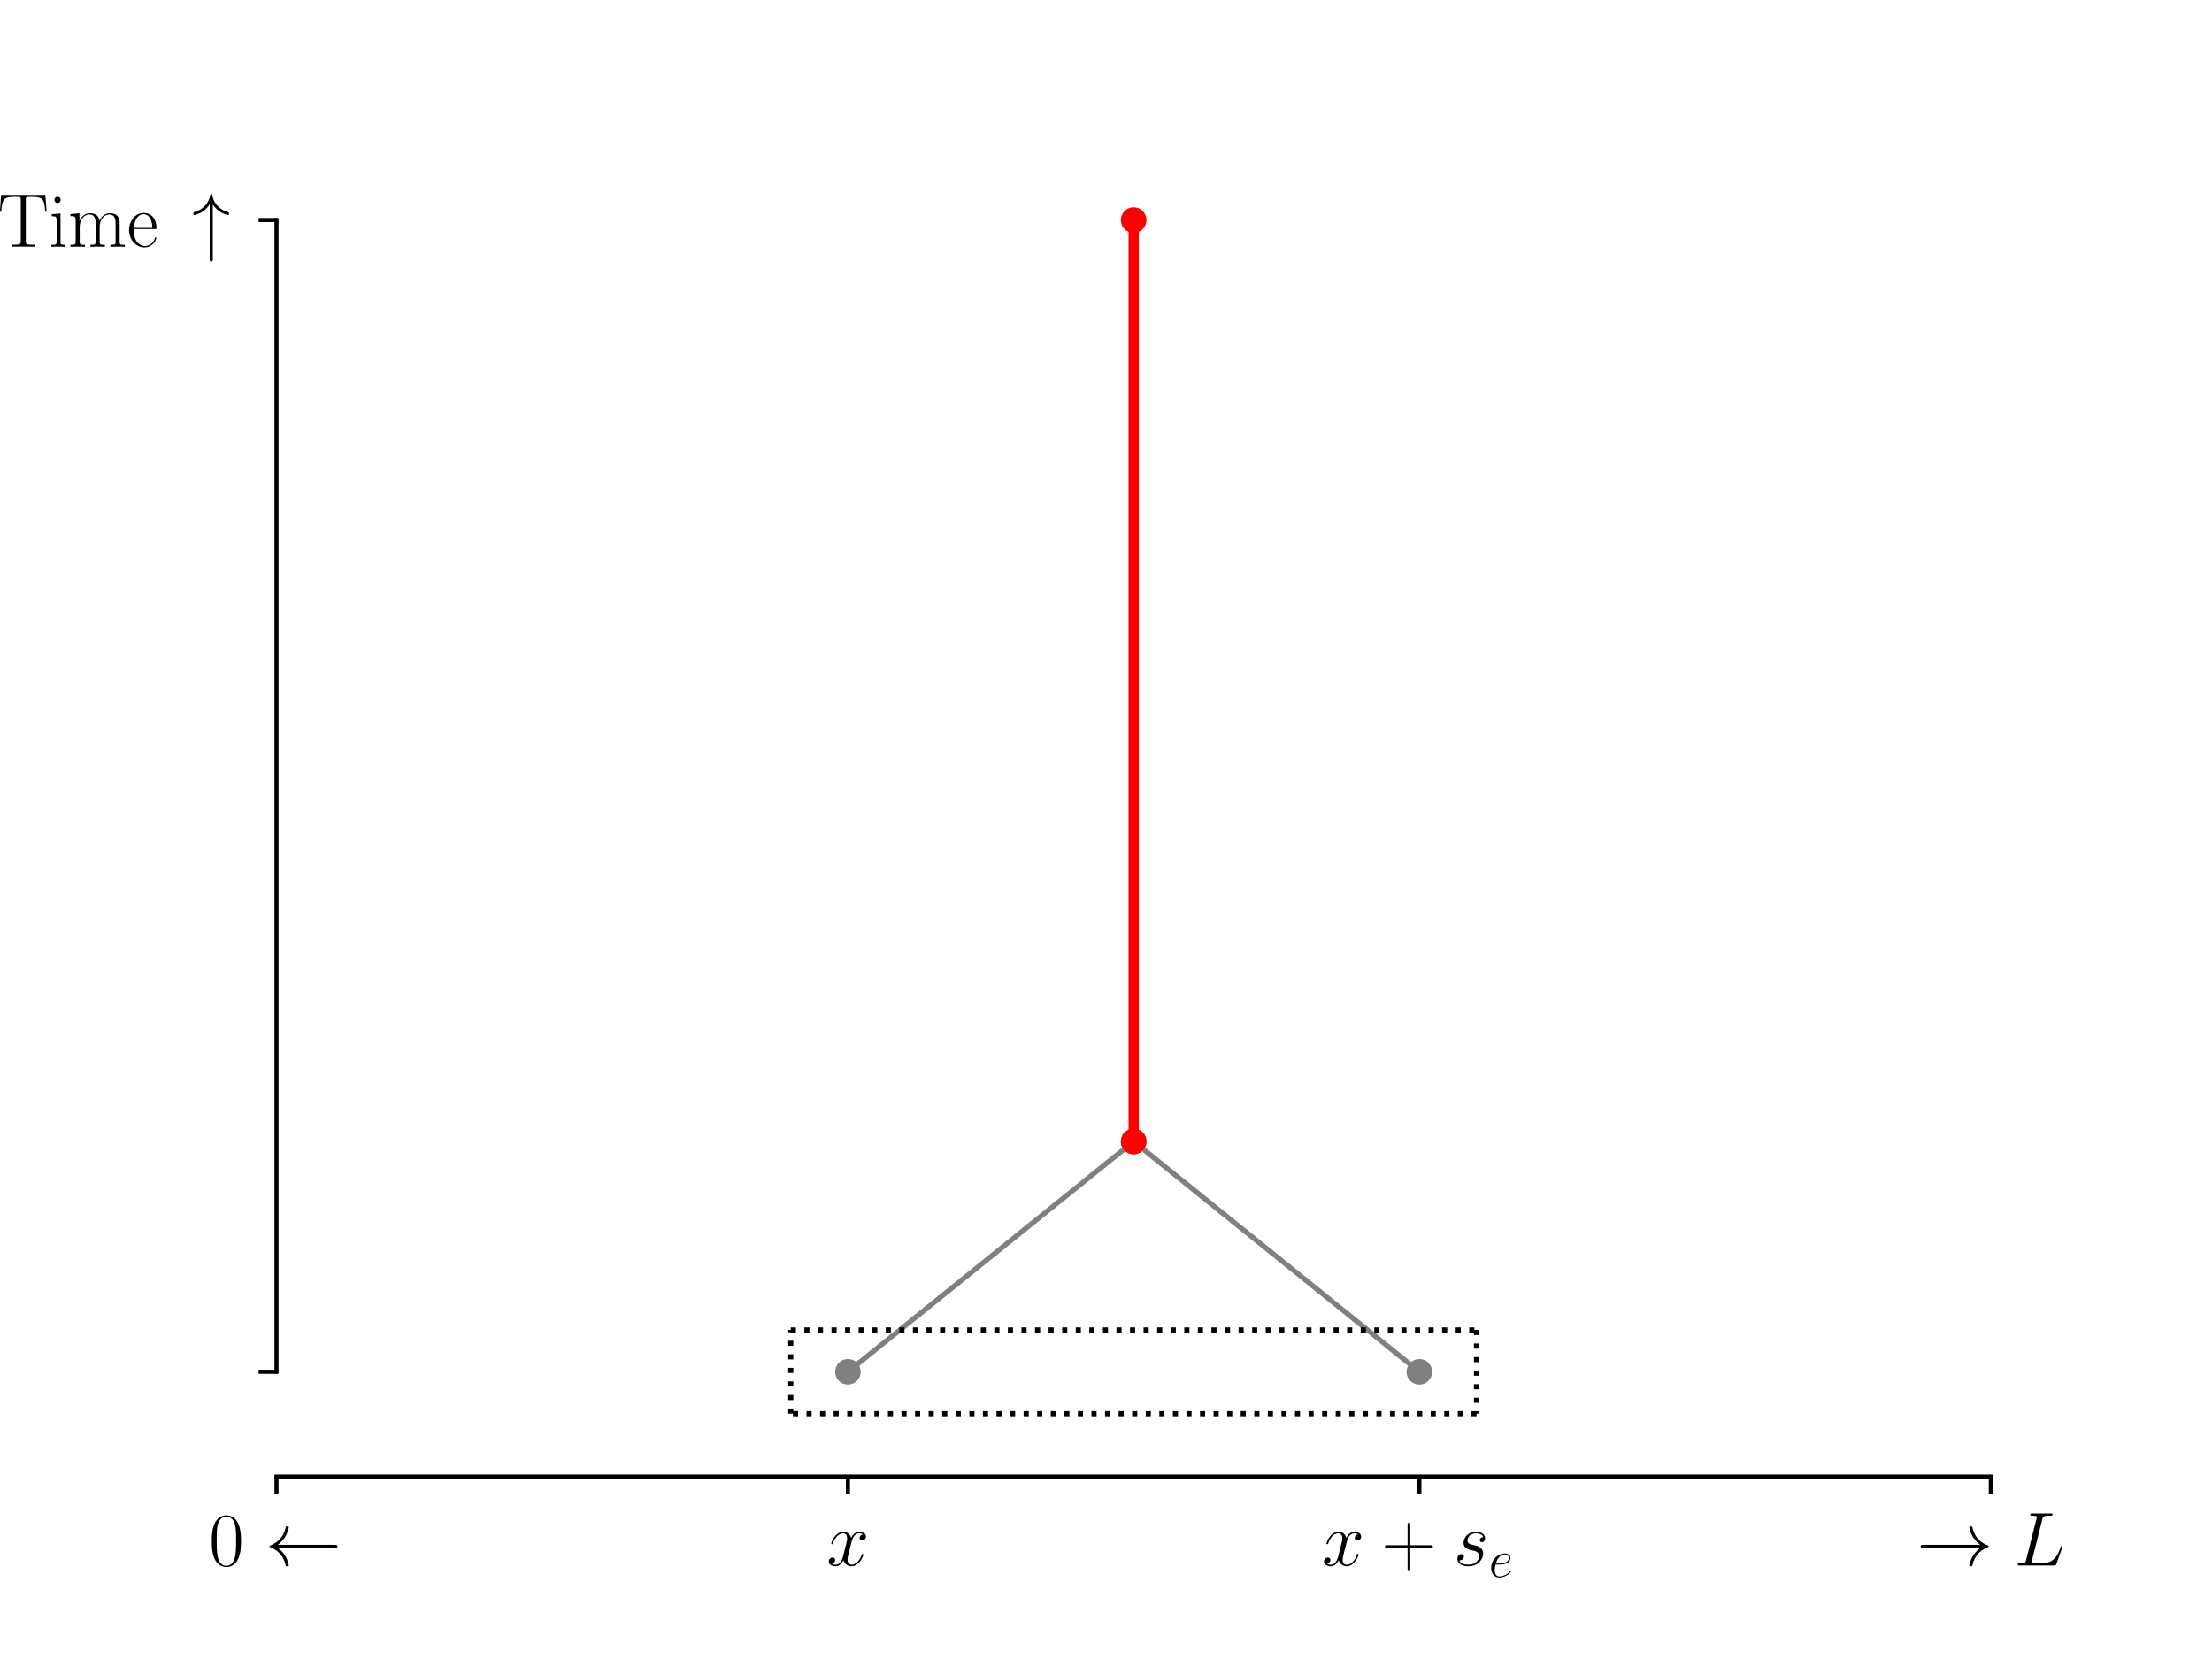
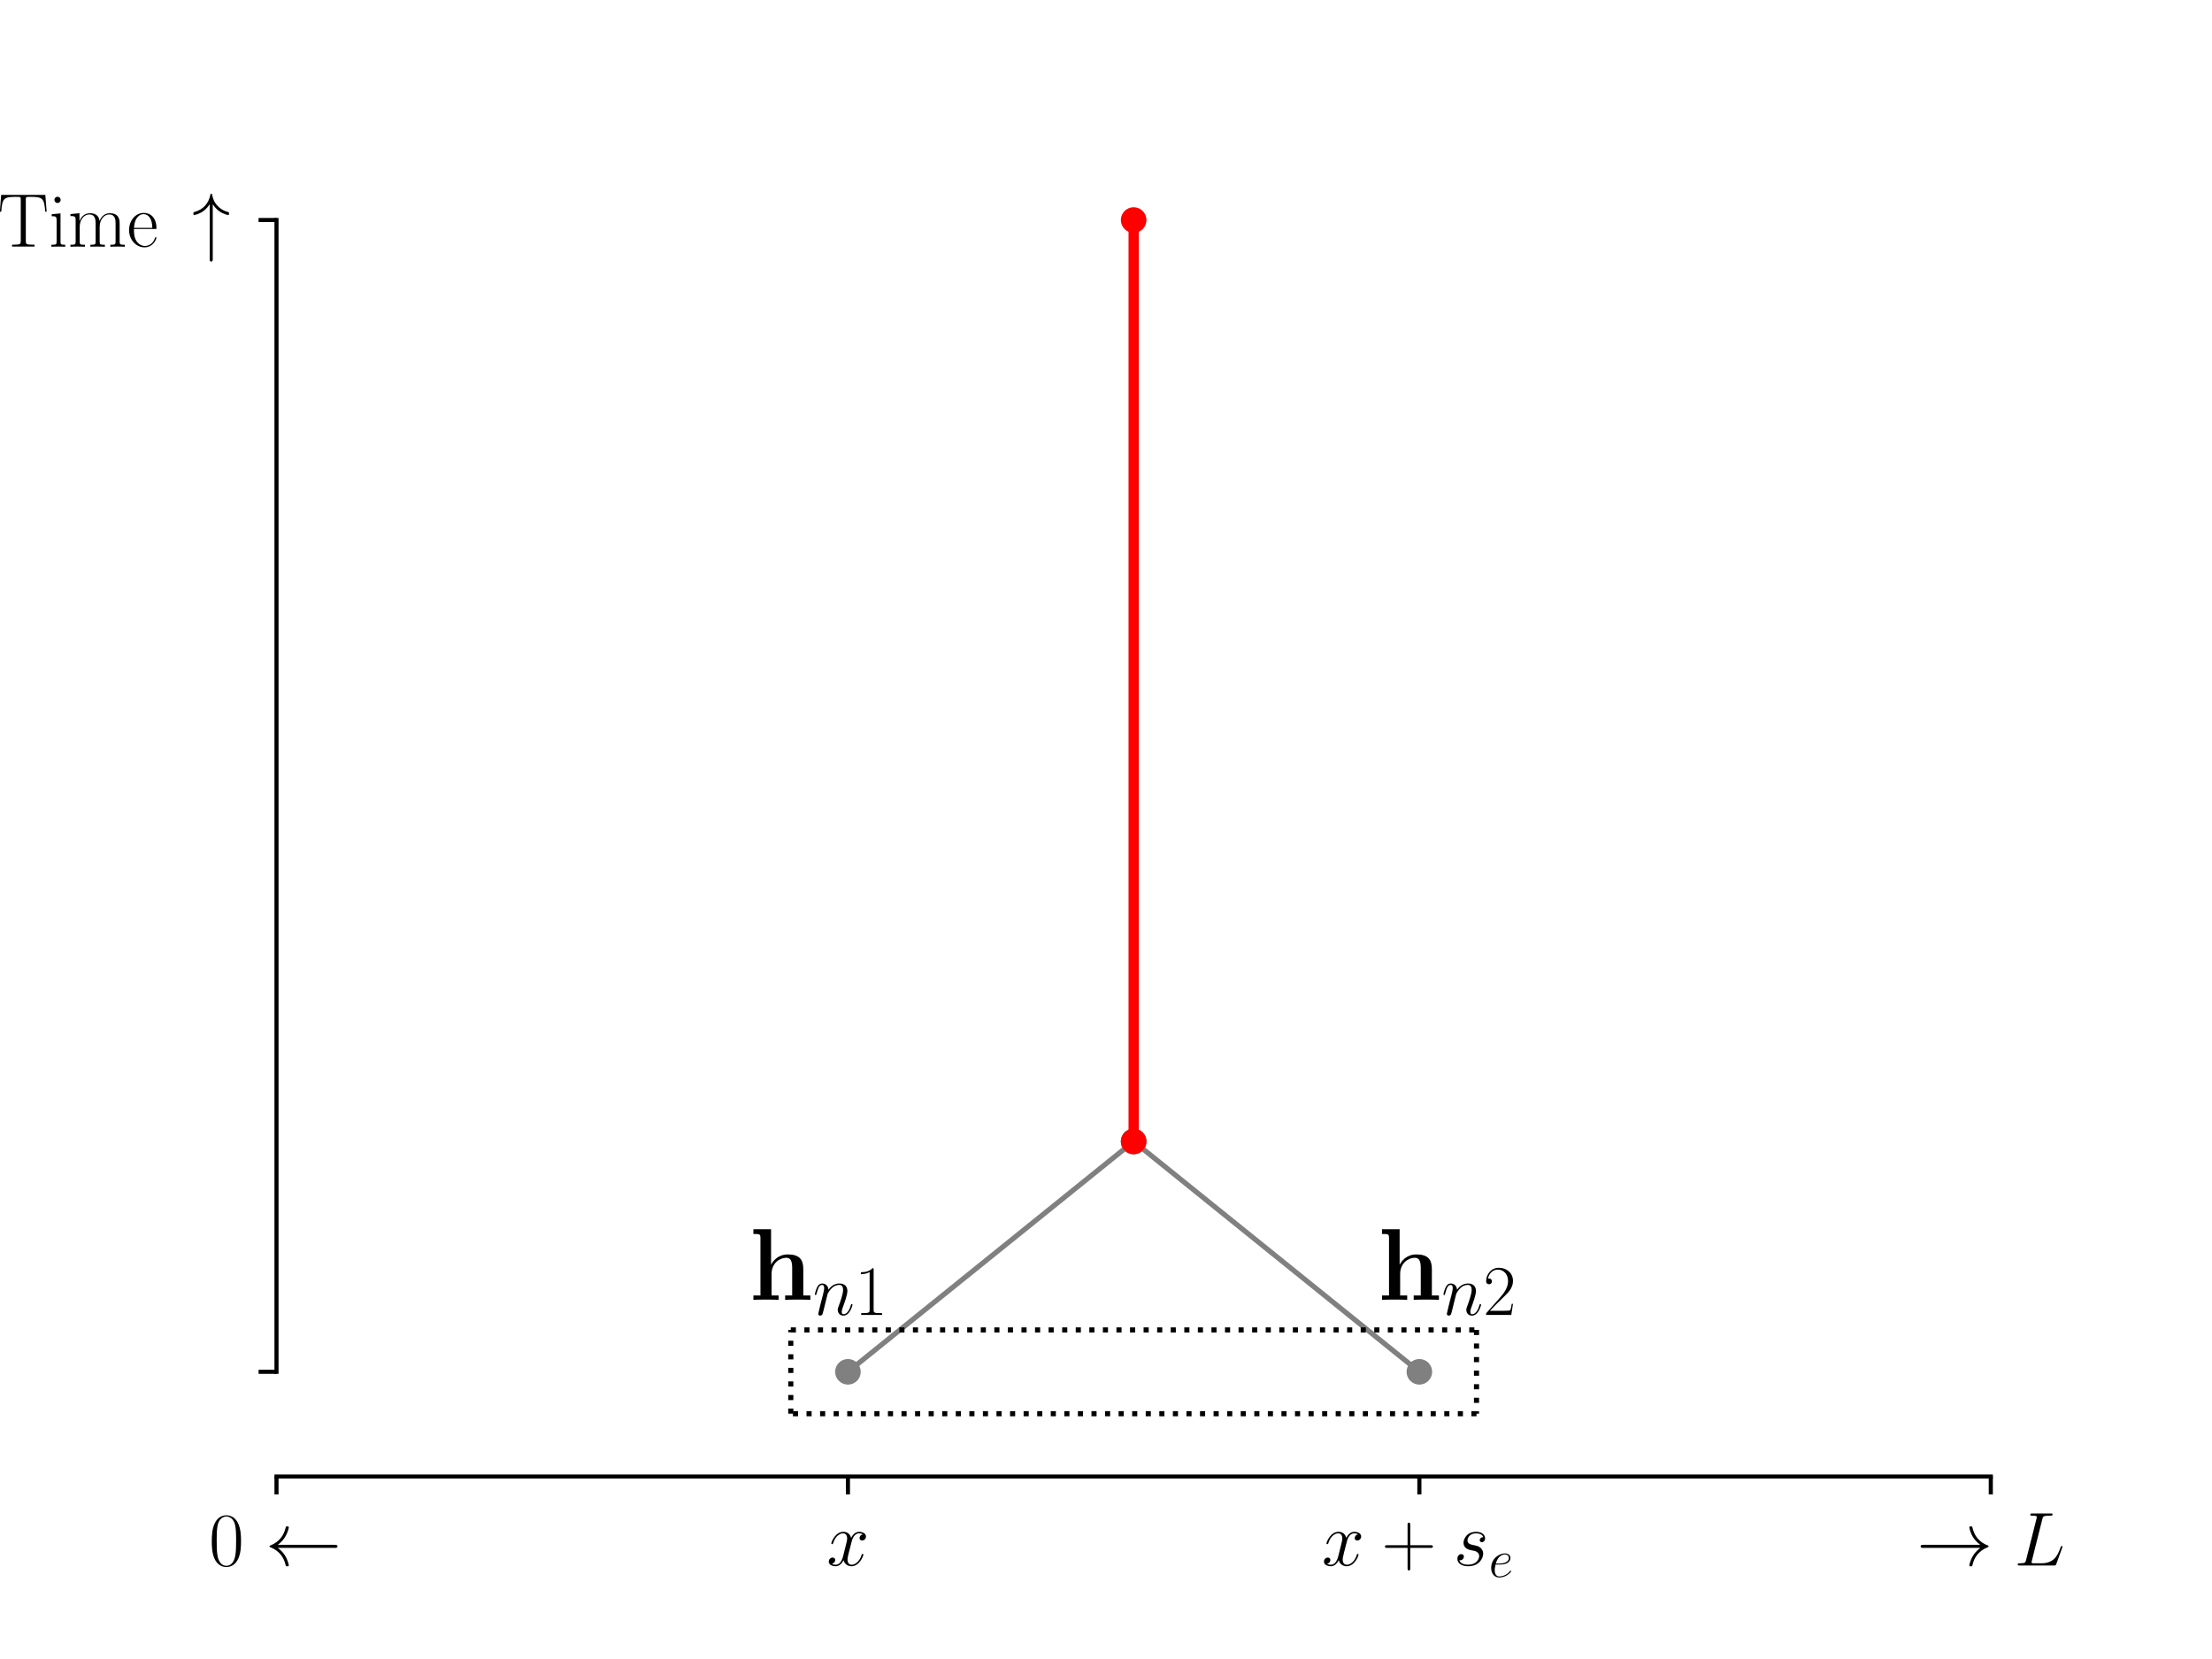
<svg xmlns="http://www.w3.org/2000/svg" xmlns:xlink="http://www.w3.org/1999/xlink" width="432pt" height="324pt" viewBox="0 0 432 324" version="1.1">
  <defs>
    <style type="text/css">*{stroke-linejoin: round; stroke-linecap: butt}</style>
  </defs>
  <g id="figure_1">
    <g id="patch_1">
      <path d="M 0 324  L 432 324  L 432 0  L 0 0  z " style="fill: #ffffff" />
    </g>
    <g id="axes_1">
      <g id="patch_2">
        <path d="M 54 288.36  L 388.8 288.36  L 388.8 38.88  L 54 38.88  z " style="fill: #ffffff" />
      </g>
      <g id="matplotlib.axis_1">
        <g id="xtick_1">
          <g id="line2d_1">
            <defs>
-               <path id="m67cc488e34" d="M 0 0  L 0 3.5  " style="stroke: #000000; stroke-width: 0.8" />
+               <path id="m6082143e1d" d="M 0 0  L 0 3.5  " style="stroke: #000000; stroke-width: 0.8" />
            </defs>
            <g>
-               <use xlink:href="#m67cc488e34" x="54" y="288.36" style="stroke: #000000; stroke-width: 0.8" />
+               <use xlink:href="#m6082143e1d" x="54" y="288.36" style="stroke: #000000; stroke-width: 0.8" />
            </g>
          </g>
          <g id="text_1">
            <g transform="translate(40.79435 305.7377) scale(0.15 -0.15)">
              <defs>
                <path id="CMR17-30" d="M 2688 2025  C 2688 2416 2682 3080 2413 3591  C 2176 4039 1798 4198 1466 4198  C 1158 4198 768 4058 525 3597  C 269 3118 243 2524 243 2025  C 243 1661 250 1106 448 619  C 723 -39 1216 -128 1466 -128  C 1760 -128 2208 -7 2470 600  C 2662 1042 2688 1559 2688 2025  z M 1466 -26  C 1056 -26 813 325 723 812  C 653 1188 653 1738 653 2096  C 653 2588 653 2997 736 3387  C 858 3929 1216 4096 1466 4096  C 1728 4096 2067 3923 2189 3400  C 2272 3036 2278 2607 2278 2096  C 2278 1680 2278 1169 2202 792  C 2067 95 1690 -26 1466 -26  z " transform="scale(0.015625)" />
                <path id="CMSY10-20" d="M 5811 1472  C 5926 1472 6042 1472 6042 1600  C 6042 1728 5926 1728 5811 1728  L 1056 1728  C 1408 1997 1581 2259 1632 2342  C 1920 2784 1971 3187 1971 3194  C 1971 3270 1894 3270 1843 3270  C 1734 3270 1728 3258 1702 3142  C 1555 2515 1178 1984 454 1683  C 384 1658 358 1645 358 1600  C 358 1555 390 1542 454 1517  C 1120 1242 1549 742 1709 26  C 1728 -51 1734 -70 1843 -70  C 1894 -70 1971 -70 1971 7  C 1971 20 1914 423 1645 851  C 1517 1043 1331 1267 1056 1472  L 5811 1472  z " transform="scale(0.015625)" />
              </defs>
              <use xlink:href="#CMR17-30" transform="scale(0.996264)" />
              <use xlink:href="#CMSY10-20" transform="translate(73.36449 0) scale(0.996264)" />
            </g>
          </g>
        </g>
        <g id="xtick_2">
          <g id="line2d_2">
            <g>
-               <use xlink:href="#m67cc488e34" x="165.6" y="288.36" style="stroke: #000000; stroke-width: 0.8" />
+               <use xlink:href="#m6082143e1d" x="165.6" y="288.36" style="stroke: #000000; stroke-width: 0.8" />
            </g>
          </g>
          <g id="text_2">
            <g transform="translate(161.4424 305.7377) scale(0.15 -0.15)">
              <defs>
                <path id="CMMI12-78" d="M 3034 2606  C 2829 2567 2752 2414 2752 2293  C 2752 2139 2874 2088 2963 2088  C 3155 2088 3290 2254 3290 2427  C 3290 2695 2982 2816 2714 2816  C 2323 2816 2106 2433 2048 2312  C 1901 2816 1504 2816 1389 2816  C 736 2816 390 1980 390 1839  C 390 1814 416 1782 461 1782  C 512 1782 525 1820 538 1846  C 755 2555 1184 2689 1370 2689  C 1658 2689 1715 2420 1715 2267  C 1715 2127 1677 1980 1600 1673  L 1382 798  C 1286 415 1101 64 762 64  C 730 64 570 64 435 147  C 666 192 717 383 717 460  C 717 588 621 664 499 664  C 346 664 179 530 179 326  C 179 57 480 -64 755 -64  C 1062 -64 1280 179 1414 441  C 1517 64 1837 -64 2074 -64  C 2726 -64 3072 773 3072 913  C 3072 945 3046 971 3008 971  C 2950 971 2944 939 2925 888  C 2752 326 2381 64 2093 64  C 1869 64 1747 230 1747 492  C 1747 632 1773 734 1875 1156  L 2099 2024  C 2195 2408 2413 2689 2707 2689  C 2720 2689 2899 2689 3034 2606  z " transform="scale(0.015625)" />
              </defs>
              <use xlink:href="#CMMI12-78" transform="scale(0.996264)" />
            </g>
          </g>
        </g>
        <g id="xtick_3">
          <g id="line2d_3">
            <g>
-               <use xlink:href="#m67cc488e34" x="277.2" y="288.36" style="stroke: #000000; stroke-width: 0.8" />
+               <use xlink:href="#m6082143e1d" x="277.2" y="288.36" style="stroke: #000000; stroke-width: 0.8" />
            </g>
          </g>
          <g id="text_3">
            <g transform="translate(258.1495 305.7377) scale(0.15 -0.15)">
              <defs>
                <path id="CMR17-2b" d="M 2413 1472  L 4109 1472  C 4198 1472 4307 1472 4307 1580  C 4307 1695 4205 1695 4109 1695  L 2413 1695  L 2413 3386  C 2413 3475 2413 3584 2304 3584  C 2189 3584 2189 3482 2189 3386  L 2189 1695  L 493 1695  C 403 1695 294 1695 294 1587  C 294 1472 397 1472 493 1472  L 2189 1472  L 2189 -218  C 2189 -307 2189 -416 2298 -416  C 2413 -416 2413 -314 2413 -218  L 2413 1472  z " transform="scale(0.015625)" />
                <path id="CMMI12-73" d="M 1459 1280  C 1568 1261 1741 1223 1779 1216  C 1862 1192 2150 1090 2150 783  C 2150 586 1971 70 1229 70  C 1094 70 614 70 486 436  C 742 404 870 603 870 745  C 870 880 781 950 653 950  C 512 950 326 841 326 552  C 326 173 710 -64 1222 -64  C 2195 -64 2483 651 2483 984  C 2483 1079 2483 1258 2278 1462  C 2118 1616 1965 1648 1619 1718  C 1446 1756 1171 1814 1171 2101  C 1171 2229 1286 2689 1894 2689  C 2163 2689 2426 2589 2490 2368  C 2208 2368 2195 2125 2195 2119  C 2195 1984 2317 1946 2374 1946  C 2464 1946 2643 2015 2643 2281  C 2643 2545 2400 2816 1901 2816  C 1062 2816 838 2160 838 1899  C 838 1414 1312 1312 1459 1280  z " transform="scale(0.015625)" />
                <path id="CMMI12-65" d="M 1146 1479  C 1318 1479 1754 1479 2061 1595  C 2547 1783 2592 2158 2592 2274  C 2592 2558 2349 2816 1926 2816  C 1254 2816 288 2210 288 1073  C 288 402 672 -64 1254 -64  C 2125 -64 2675 609 2675 692  C 2675 730 2637 762 2611 762  C 2592 762 2586 756 2528 699  C 2118 159 1510 64 1267 64  C 902 64 710 350 710 822  C 710 911 710 1071 806 1479  L 1146 1479  z M 838 1600  C 1114 2592 1722 2689 1926 2689  C 2208 2689 2400 2522 2400 2277  C 2400 1600 1376 1600 1107 1600  L 838 1600  z " transform="scale(0.015625)" />
              </defs>
              <use xlink:href="#CMMI12-78" transform="scale(0.996264)" />
              <use xlink:href="#CMR17-2b" transform="translate(77.57327 0) scale(0.996264)" />
              <use xlink:href="#CMMI12-73" transform="translate(171.4273 0) scale(0.996264)" />
              <use xlink:href="#CMMI12-65" transform="translate(217.3773 -14.94392) scale(0.697382)" />
            </g>
          </g>
        </g>
        <g id="xtick_4">
          <g id="line2d_4">
            <g>
-               <use xlink:href="#m67cc488e34" x="388.8" y="288.36" style="stroke: #000000; stroke-width: 0.8" />
+               <use xlink:href="#m6082143e1d" x="388.8" y="288.36" style="stroke: #000000; stroke-width: 0.8" />
            </g>
          </g>
          <g id="text_4">
            <g transform="translate(374.2747 305.7377) scale(0.15 -0.15)">
              <defs>
                <path id="CMSY10-21" d="M 5338 1472  C 4986 1203 4813 941 4762 858  C 4474 416 4422 13 4422 6  C 4422 -70 4499 -70 4550 -70  C 4659 -70 4666 -58 4691 58  C 4838 685 5216 1222 5939 1517  C 6016 1542 6035 1555 6035 1600  C 6035 1645 5997 1664 5984 1670  C 5702 1779 4928 2099 4685 3174  C 4666 3251 4659 3270 4550 3270  C 4499 3270 4422 3270 4422 3193  C 4422 3180 4480 2777 4749 2349  C 4877 2157 5062 1933 5338 1728  L 582 1728  C 467 1728 352 1728 352 1600  C 352 1472 467 1472 582 1472  L 5338 1472  z " transform="scale(0.015625)" />
                <path id="CMMI12-4c" d="M 2349 3861  C 2406 4103 2426 4167 2989 4167  C 3162 4167 3206 4167 3206 4288  C 3206 4352 3136 4352 3110 4352  C 2982 4352 2835 4352 2707 4352  L 1850 4352  C 1728 4352 1587 4352 1466 4352  C 1414 4352 1344 4352 1344 4231  C 1344 4167 1402 4167 1498 4167  C 1888 4167 1888 4116 1888 4046  C 1888 4034 1888 3995 1862 3899  L 998 472  C 941 249 928 185 480 185  C 358 185 294 185 294 70  C 294 0 333 0 461 0  L 3328 0  C 3469 0 3475 6 3520 121  L 4013 1478  C 4026 1510 4038 1548 4038 1567  C 4038 1605 4006 1631 3974 1631  C 3968 1631 3936 1631 3923 1605  C 3910 1599 3910 1586 3859 1465  C 3654 905 3366 185 2285 185  L 1670 185  C 1581 185 1568 185 1530 192  C 1459 198 1453 211 1453 262  C 1453 307 1466 345 1478 401  L 2349 3861  z " transform="scale(0.015625)" />
              </defs>
              <use xlink:href="#CMSY10-21" transform="scale(0.996264)" />
              <use xlink:href="#CMMI12-4c" transform="translate(127.3007 0) scale(0.996264)" />
            </g>
          </g>
        </g>
      </g>
      <g id="matplotlib.axis_2">
        <g id="ytick_1">
          <g id="line2d_5">
            <defs>
-               <path id="m1aa73d4af7" d="M 0 0  L -3.5 0  " style="stroke: #000000; stroke-width: 0.8" />
+               <path id="mfa8d35f40f" d="M 0 0  L -3.5 0  " style="stroke: #000000; stroke-width: 0.8" />
            </defs>
            <g>
-               <use xlink:href="#m1aa73d4af7" x="54" y="267.911" style="stroke: #000000; stroke-width: 0.8" />
+               <use xlink:href="#mfa8d35f40f" x="54" y="267.911" style="stroke: #000000; stroke-width: 0.8" />
            </g>
          </g>
        </g>
        <g id="ytick_2">
          <g id="line2d_6">
            <g>
-               <use xlink:href="#m1aa73d4af7" x="54" y="42.97" style="stroke: #000000; stroke-width: 0.8" />
+               <use xlink:href="#mfa8d35f40f" x="54" y="42.97" style="stroke: #000000; stroke-width: 0.8" />
            </g>
          </g>
          <g id="text_5">
            <g transform="translate(-0.443243 48.15871) scale(0.15 -0.15)">
              <defs>
                <path id="CMR17-54" d="M 3981 4326  L 288 4326  L 179 2918  L 294 2918  C 378 3976 467 4160 1453 4160  C 1568 4160 1754 4160 1805 4154  C 1926 4135 1926 4058 1926 3912  L 1926 459  C 1926 230 1907 160 1376 160  L 1197 160  L 1197 0  C 1504 0 1824 0 2138 0  C 2451 0 2771 0 3078 0  L 3078 160  L 2899 160  C 2368 160 2349 230 2349 459  L 2349 3912  C 2349 4052 2349 4129 2464 4154  C 2515 4160 2701 4160 2816 4160  C 3795 4160 3891 3976 3974 2918  L 4090 2918  L 3981 4326  z " transform="scale(0.015625)" />
                <path id="CMR17-69" d="M 992 3909  C 992 4049 877 4170 730 4170  C 589 4170 467 4056 467 3909  C 467 3769 582 3648 730 3648  C 870 3648 992 3763 992 3909  z M 243 2706  L 243 2541  C 602 2541 653 2502 653 2197  L 653 427  C 653 184 627 153 218 153  L 218 -13  C 371 0 646 0 806 0  C 960 0 1222 0 1370 -13  L 1370 153  C 992 153 979 191 979 420  L 979 2776  L 243 2706  z " transform="scale(0.015625)" />
                <path id="CMR17-6d" d="M 4326 1933  C 4326 2252 4269 2790 3507 2790  C 3072 2790 2771 2496 2656 2151  L 2650 2151  C 2573 2676 2195 2790 1837 2790  C 1331 2790 1069 2400 973 2144  L 966 2144  L 966 2790  L 211 2720  L 211 2554  C 589 2554 646 2515 646 2208  L 646 428  C 646 184 621 153 211 153  L 211 -13  C 365 0 646 0 813 0  C 979 0 1267 0 1421 -13  L 1421 153  C 1011 153 986 178 986 428  L 986 1658  C 986 2247 1344 2688 1792 2688  C 2266 2688 2317 2266 2317 1958  L 2317 428  C 2317 184 2291 153 1882 153  L 1882 -13  C 2035 0 2317 0 2483 0  C 2650 0 2938 0 3091 -13  L 3091 153  C 2682 153 2656 178 2656 428  L 2656 1658  C 2656 2247 3014 2688 3462 2688  C 3936 2688 3987 2266 3987 1958  L 3987 428  C 3987 184 3962 153 3552 153  L 3552 -13  C 3706 0 3987 0 4154 0  C 4320 0 4608 0 4762 -13  L 4762 153  C 4352 153 4326 178 4326 428  L 4326 1933  z " transform="scale(0.015625)" />
                <path id="CMR17-65" d="M 2438 1472  C 2464 1498 2464 1511 2464 1576  C 2464 2238 2118 2816 1389 2816  C 710 2816 173 2169 173 1383  C 173 551 781 -64 1459 -64  C 2176 -64 2458 607 2458 740  C 2458 784 2419 784 2406 784  C 2362 784 2355 771 2330 696  C 2189 265 1837 51 1504 51  C 1229 51 954 203 781 480  C 582 803 582 1176 582 1472  L 2438 1472  z M 589 1568  C 634 2505 1126 2714 1382 2714  C 1818 2714 2112 2297 2118 1568  L 589 1568  z " transform="scale(0.015625)" />
                <path id="CMSY10-22" d="M 1728 3542  C 1882 3299 2061 3120 2221 2997  C 2611 2703 3002 2639 3014 2639  C 3091 2639 3091 2709 3091 2760  C 3091 2863 3085 2869 2944 2914  C 2509 3035 2259 3266 2112 3426  C 1786 3779 1709 4163 1670 4368  C 1664 4400 1638 4425 1600 4425  C 1542 4425 1536 4387 1523 4310  C 1376 3600 922 3100 218 2902  C 122 2870 109 2870 109 2761  C 109 2710 109 2639 186 2639  C 205 2639 582 2709 947 2971  C 1158 3132 1331 3324 1472 3542  L 1472 -1021  C 1472 -1136 1472 -1252 1600 -1252  C 1728 -1252 1728 -1136 1728 -1021  L 1728 3542  z " transform="scale(0.015625)" />
              </defs>
              <use xlink:href="#CMR17-54" transform="scale(0.996264)" />
              <use xlink:href="#CMR17-69" transform="translate(66.50988 0) scale(0.996264)" />
              <use xlink:href="#CMR17-6d" transform="translate(91.38094 0) scale(0.996264)" />
              <use xlink:href="#CMR17-65" transform="translate(168.3005 0) scale(0.996264)" />
              <use xlink:href="#CMSY10-22" transform="translate(253.0646 0) scale(0.996264)" />
            </g>
          </g>
        </g>
      </g>
      <g id="line2d_7">
-         <path d="M 165.6 267.911  L 221.4 222.923  " clip-path="url(#p005f07f201)" style="fill: none; stroke: #808080; stroke-linecap: square" />
+         <path d="M 165.6 267.911  L 221.4 222.923  " clip-path="url(#p7109630abe)" style="fill: none; stroke: #808080; stroke-linecap: square" />
        <defs>
-           <path id="m0e0a66e1ef" d="M 0 2  C 0.53 2 1.039 1.789 1.414 1.414  C 1.789 1.039 2 0.53 2 0  C 2 -0.53 1.789 -1.039 1.414 -1.414  C 1.039 -1.789 0.53 -2 0 -2  C -0.53 -2 -1.039 -1.789 -1.414 -1.414  C -1.789 -1.039 -2 -0.53 -2 0  C -2 0.53 -1.789 1.039 -1.414 1.414  C -1.039 1.789 -0.53 2 0 2  z " style="stroke: #808080" />
+           <path id="mfd02305126" d="M 0 2  C 0.53 2 1.039 1.789 1.414 1.414  C 1.789 1.039 2 0.53 2 0  C 2 -0.53 1.789 -1.039 1.414 -1.414  C 1.039 -1.789 0.53 -2 0 -2  C -0.53 -2 -1.039 -1.789 -1.414 -1.414  C -1.789 -1.039 -2 -0.53 -2 0  C -2 0.53 -1.789 1.039 -1.414 1.414  C -1.039 1.789 -0.53 2 0 2  z " style="stroke: #808080" />
        </defs>
-         <g clip-path="url(#p005f07f201)">
-           <use xlink:href="#m0e0a66e1ef" x="165.6" y="267.911" style="fill: #808080; stroke: #808080" />
-           <use xlink:href="#m0e0a66e1ef" x="221.4" y="222.923" style="fill: #808080; stroke: #808080" />
+         <g clip-path="url(#p7109630abe)">
+           <use xlink:href="#mfd02305126" x="165.6" y="267.911" style="fill: #808080; stroke: #808080" />
+           <use xlink:href="#mfd02305126" x="221.4" y="222.923" style="fill: #808080; stroke: #808080" />
        </g>
      </g>
      <g id="line2d_8">
-         <path d="M 277.2 267.911  L 221.4 222.923  " clip-path="url(#p005f07f201)" style="fill: none; stroke: #808080; stroke-linecap: square" />
-         <g clip-path="url(#p005f07f201)">
-           <use xlink:href="#m0e0a66e1ef" x="277.2" y="267.911" style="fill: #808080; stroke: #808080" />
-           <use xlink:href="#m0e0a66e1ef" x="221.4" y="222.923" style="fill: #808080; stroke: #808080" />
+         <path d="M 277.2 267.911  L 221.4 222.923  " clip-path="url(#p7109630abe)" style="fill: none; stroke: #808080; stroke-linecap: square" />
+         <g clip-path="url(#p7109630abe)">
+           <use xlink:href="#mfd02305126" x="277.2" y="267.911" style="fill: #808080; stroke: #808080" />
+           <use xlink:href="#mfd02305126" x="221.4" y="222.923" style="fill: #808080; stroke: #808080" />
        </g>
      </g>
      <g id="line2d_9">
-         <path d="M 221.4 222.923  L 221.4 42.97  " clip-path="url(#p005f07f201)" style="fill: none; stroke: #ff0000; stroke-width: 2; stroke-linecap: square" />
+         <path d="M 221.4 222.923  L 221.4 42.97  " clip-path="url(#p7109630abe)" style="fill: none; stroke: #ff0000; stroke-width: 2; stroke-linecap: square" />
        <defs>
-           <path id="m2246a0bb85" d="M 0 2  C 0.53 2 1.039 1.789 1.414 1.414  C 1.789 1.039 2 0.53 2 0  C 2 -0.53 1.789 -1.039 1.414 -1.414  C 1.039 -1.789 0.53 -2 0 -2  C -0.53 -2 -1.039 -1.789 -1.414 -1.414  C -1.789 -1.039 -2 -0.53 -2 0  C -2 0.53 -1.789 1.039 -1.414 1.414  C -1.039 1.789 -0.53 2 0 2  z " style="stroke: #ff0000" />
+           <path id="m7297d442dd" d="M 0 2  C 0.53 2 1.039 1.789 1.414 1.414  C 1.789 1.039 2 0.53 2 0  C 2 -0.53 1.789 -1.039 1.414 -1.414  C 1.039 -1.789 0.53 -2 0 -2  C -0.53 -2 -1.039 -1.789 -1.414 -1.414  C -1.789 -1.039 -2 -0.53 -2 0  C -2 0.53 -1.789 1.039 -1.414 1.414  C -1.039 1.789 -0.53 2 0 2  z " style="stroke: #ff0000" />
        </defs>
-         <g clip-path="url(#p005f07f201)">
-           <use xlink:href="#m2246a0bb85" x="221.4" y="222.923" style="fill: #ff0000; stroke: #ff0000" />
-           <use xlink:href="#m2246a0bb85" x="221.4" y="42.97" style="fill: #ff0000; stroke: #ff0000" />
+         <g clip-path="url(#p7109630abe)">
+           <use xlink:href="#m7297d442dd" x="221.4" y="222.923" style="fill: #ff0000; stroke: #ff0000" />
+           <use xlink:href="#m7297d442dd" x="221.4" y="42.97" style="fill: #ff0000; stroke: #ff0000" />
        </g>
      </g>
      <g id="line2d_10">
-         <path d="M 154.44 259.731  L 288.36 259.731  " clip-path="url(#p005f07f201)" style="fill: none; stroke-dasharray: 1,1.65; stroke-dashoffset: 0; stroke: #000000" />
+         <path d="M 154.44 259.731  L 288.36 259.731  " clip-path="url(#p7109630abe)" style="fill: none; stroke-dasharray: 1,1.65; stroke-dashoffset: 0; stroke: #000000" />
      </g>
      <g id="line2d_11">
-         <path d="M 288.36 259.731  L 288.36 276.09  " clip-path="url(#p005f07f201)" style="fill: none; stroke-dasharray: 1,1.65; stroke-dashoffset: 0; stroke: #000000" />
+         <path d="M 288.36 259.731  L 288.36 276.09  " clip-path="url(#p7109630abe)" style="fill: none; stroke-dasharray: 1,1.65; stroke-dashoffset: 0; stroke: #000000" />
      </g>
      <g id="line2d_12">
-         <path d="M 288.36 276.09  L 154.44 276.09  " clip-path="url(#p005f07f201)" style="fill: none; stroke-dasharray: 1,1.65; stroke-dashoffset: 0; stroke: #000000" />
+         <path d="M 288.36 276.09  L 154.44 276.09  " clip-path="url(#p7109630abe)" style="fill: none; stroke-dasharray: 1,1.65; stroke-dashoffset: 0; stroke: #000000" />
      </g>
      <g id="line2d_13">
-         <path d="M 154.44 276.09  L 154.44 259.731  " clip-path="url(#p005f07f201)" style="fill: none; stroke-dasharray: 1,1.65; stroke-dashoffset: 0; stroke: #000000" />
+         <path d="M 154.44 276.09  L 154.44 259.731  " clip-path="url(#p7109630abe)" style="fill: none; stroke-dasharray: 1,1.65; stroke-dashoffset: 0; stroke: #000000" />
      </g>
      <g id="patch_3">
        <path d="M 54 267.911  L 54 42.97  " style="fill: none; stroke: #000000; stroke-width: 0.8; stroke-linejoin: miter; stroke-linecap: square" />
      </g>
      <g id="patch_4">
        <path d="M 54 288.36  L 388.8 288.36  " style="fill: none; stroke: #000000; stroke-width: 0.8; stroke-linejoin: miter; stroke-linecap: square" />
      </g>
+       <g id="text_6">
+         <g transform="translate(146.303 253.8106) scale(0.2 -0.2)">
+           <defs>
+             <path id="CMBX12-68" d="M 3398 1924  C 3398 2525 3136 2834 2432 2834  C 1786 2834 1472 2384 1382 2194  L 1376 2194  L 1376 4416  L 269 4416  L 269 4117  C 666 4117 710 4117 710 3858  L 710 260  L 269 260  L 269 -13  C 416 0 877 0 1056 0  C 1235 0 1702 0 1850 -13  L 1850 260  L 1408 260  L 1408 1607  C 1408 2289 1920 2624 2330 2624  C 2566 2624 2701 2473 2701 1993  L 2701 260  L 2259 260  L 2259 -13  C 2406 0 2867 0 3046 0  C 3226 0 3693 0 3840 -13  L 3840 260  L 3398 260  L 3398 1924  z " transform="scale(0.015625)" />
+             <path id="CMMI12-6e" d="M 1318 1871  C 1331 1910 1491 2229 1728 2433  C 1894 2586 2112 2689 2362 2689  C 2618 2689 2707 2497 2707 2242  C 2707 1878 2445 1150 2317 805  C 2259 651 2227 568 2227 453  C 2227 166 2426 -64 2733 -64  C 3328 -64 3552 875 3552 913  C 3552 945 3526 971 3488 971  C 3430 971 3424 952 3392 843  C 3245 319 3002 64 2752 64  C 2688 64 2586 64 2586 269  C 2586 429 2656 621 2694 710  C 2822 1063 3091 1780 3091 2145  C 3091 2528 2867 2816 2381 2816  C 1811 2816 1510 2415 1395 2255  C 1376 2618 1114 2816 832 2816  C 627 2816 486 2695 378 2478  C 262 2248 173 1865 173 1839  C 173 1814 198 1782 243 1782  C 294 1782 301 1788 339 1935  C 442 2325 557 2689 813 2689  C 960 2689 1011 2586 1011 2395  C 1011 2254 947 2005 902 1807  L 723 1118  C 698 996 627 709 595 594  C 550 428 480 128 480 96  C 480 6 550 -64 646 -64  C 723 -64 813 -26 864 70  C 877 102 934 326 966 453  L 1107 1028  L 1318 1871  z " transform="scale(0.015625)" />
+             <path id="CMR17-31" d="M 1702 4058  C 1702 4192 1696 4192 1606 4192  C 1357 3916 979 3827 621 3827  C 602 3827 570 3827 563 3808  C 557 3795 557 3782 557 3648  C 755 3648 1088 3686 1344 3839  L 1344 461  C 1344 236 1331 160 781 160  L 589 160  L 589 0  C 896 0 1216 0 1523 0  C 1830 0 2150 0 2458 0  L 2458 160  L 2266 160  C 1715 160 1702 230 1702 458  L 1702 4058  z " transform="scale(0.015625)" />
+           </defs>
+           <use xlink:href="#CMBX12-68" transform="scale(0.996264)" />
+           <use xlink:href="#CMMI12-6e" transform="translate(62.2665 -14.94392) scale(0.697382)" />
+           <use xlink:href="#CMR17-31" transform="translate(103.0273 -14.94392) scale(0.697382)" />
+         </g>
+       </g>
+       <g id="text_7">
+         <g transform="translate(269.063 253.8106) scale(0.2 -0.2)">
+           <defs>
+             <path id="CMR17-32" d="M 2669 989  L 2554 989  C 2490 536 2438 459 2413 420  C 2381 369 1920 369 1830 369  L 602 369  C 832 619 1280 1072 1824 1597  C 2214 1967 2669 2402 2669 3035  C 2669 3790 2067 4224 1395 4224  C 691 4224 262 3604 262 3030  C 262 2780 448 2748 525 2748  C 589 2748 781 2787 781 3010  C 781 3207 614 3264 525 3264  C 486 3264 448 3258 422 3245  C 544 3790 915 4058 1306 4058  C 1862 4058 2227 3617 2227 3035  C 2227 2479 1901 2000 1536 1584  L 262 146  L 262 0  L 2515 0  L 2669 989  z " transform="scale(0.015625)" />
+           </defs>
+           <use xlink:href="#CMBX12-68" transform="scale(0.996264)" />
+           <use xlink:href="#CMMI12-6e" transform="translate(62.2665 -14.94392) scale(0.697382)" />
+           <use xlink:href="#CMR17-32" transform="translate(103.0273 -14.94392) scale(0.697382)" />
+         </g>
+       </g>
    </g>
  </g>
  <defs>
-     <clipPath id="p005f07f201">
+     <clipPath id="p7109630abe">
      <rect x="54" y="38.88" width="334.8" height="249.48" />
    </clipPath>
  </defs>
</svg>
